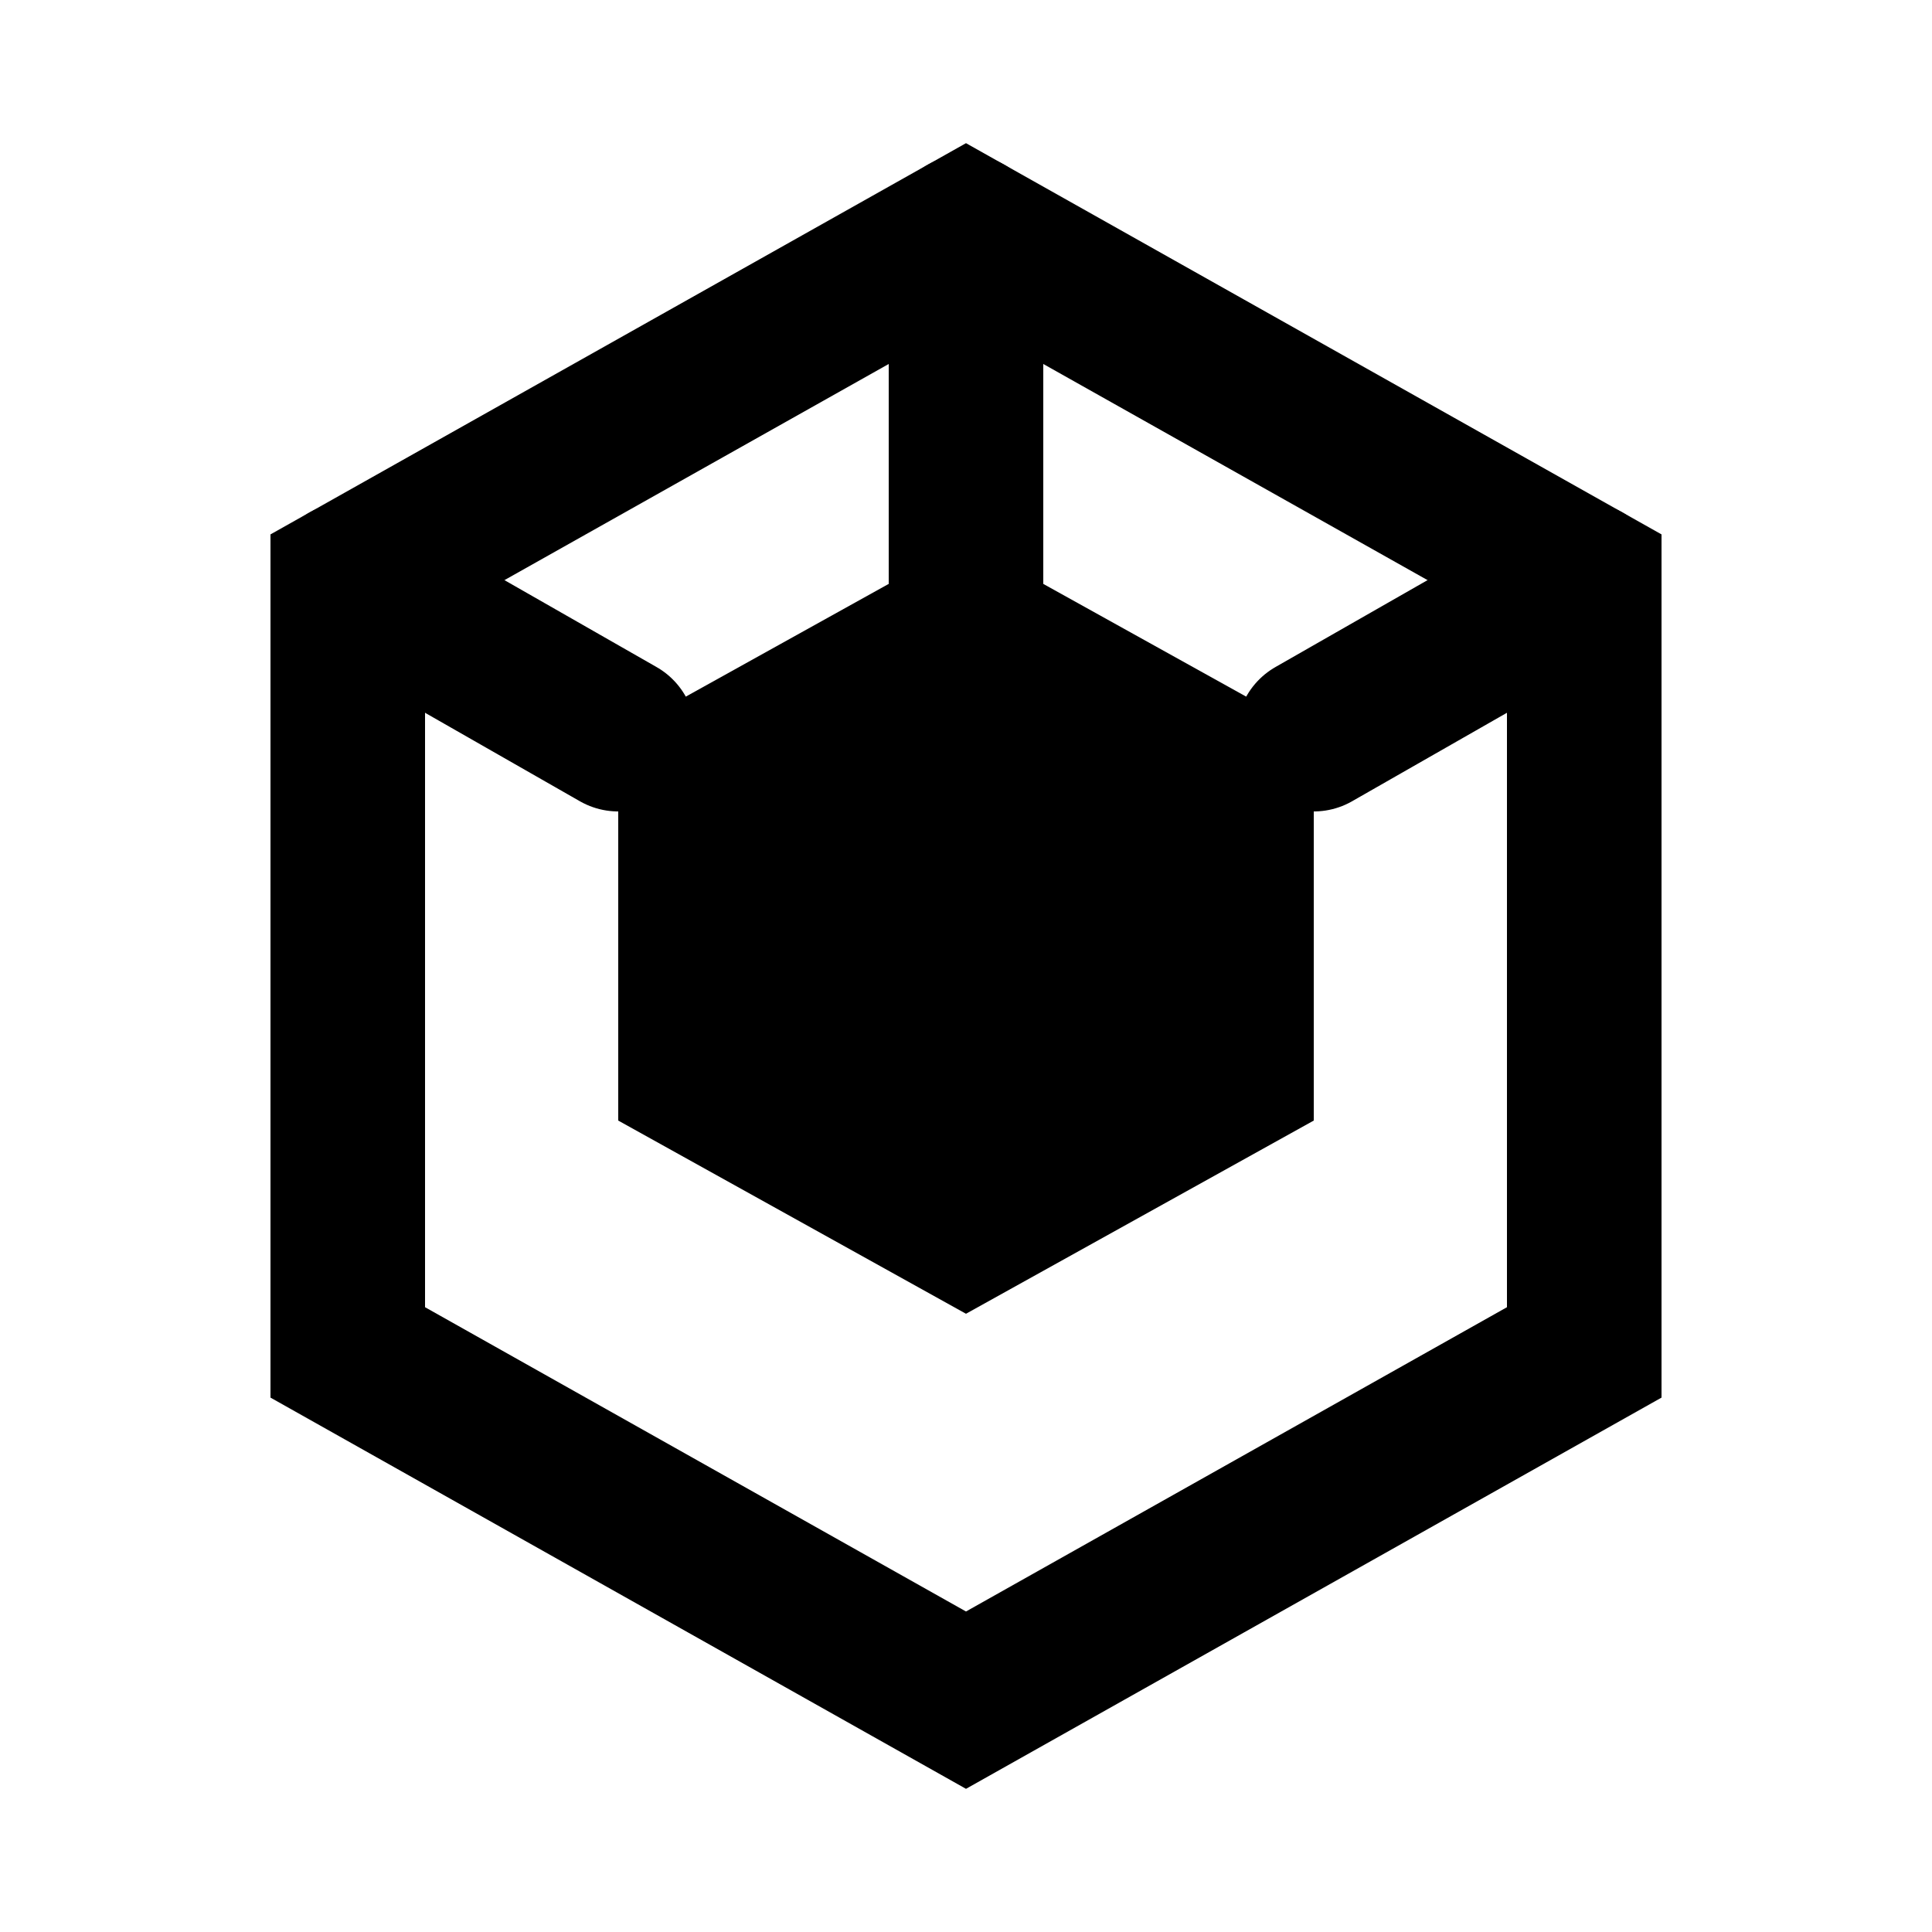
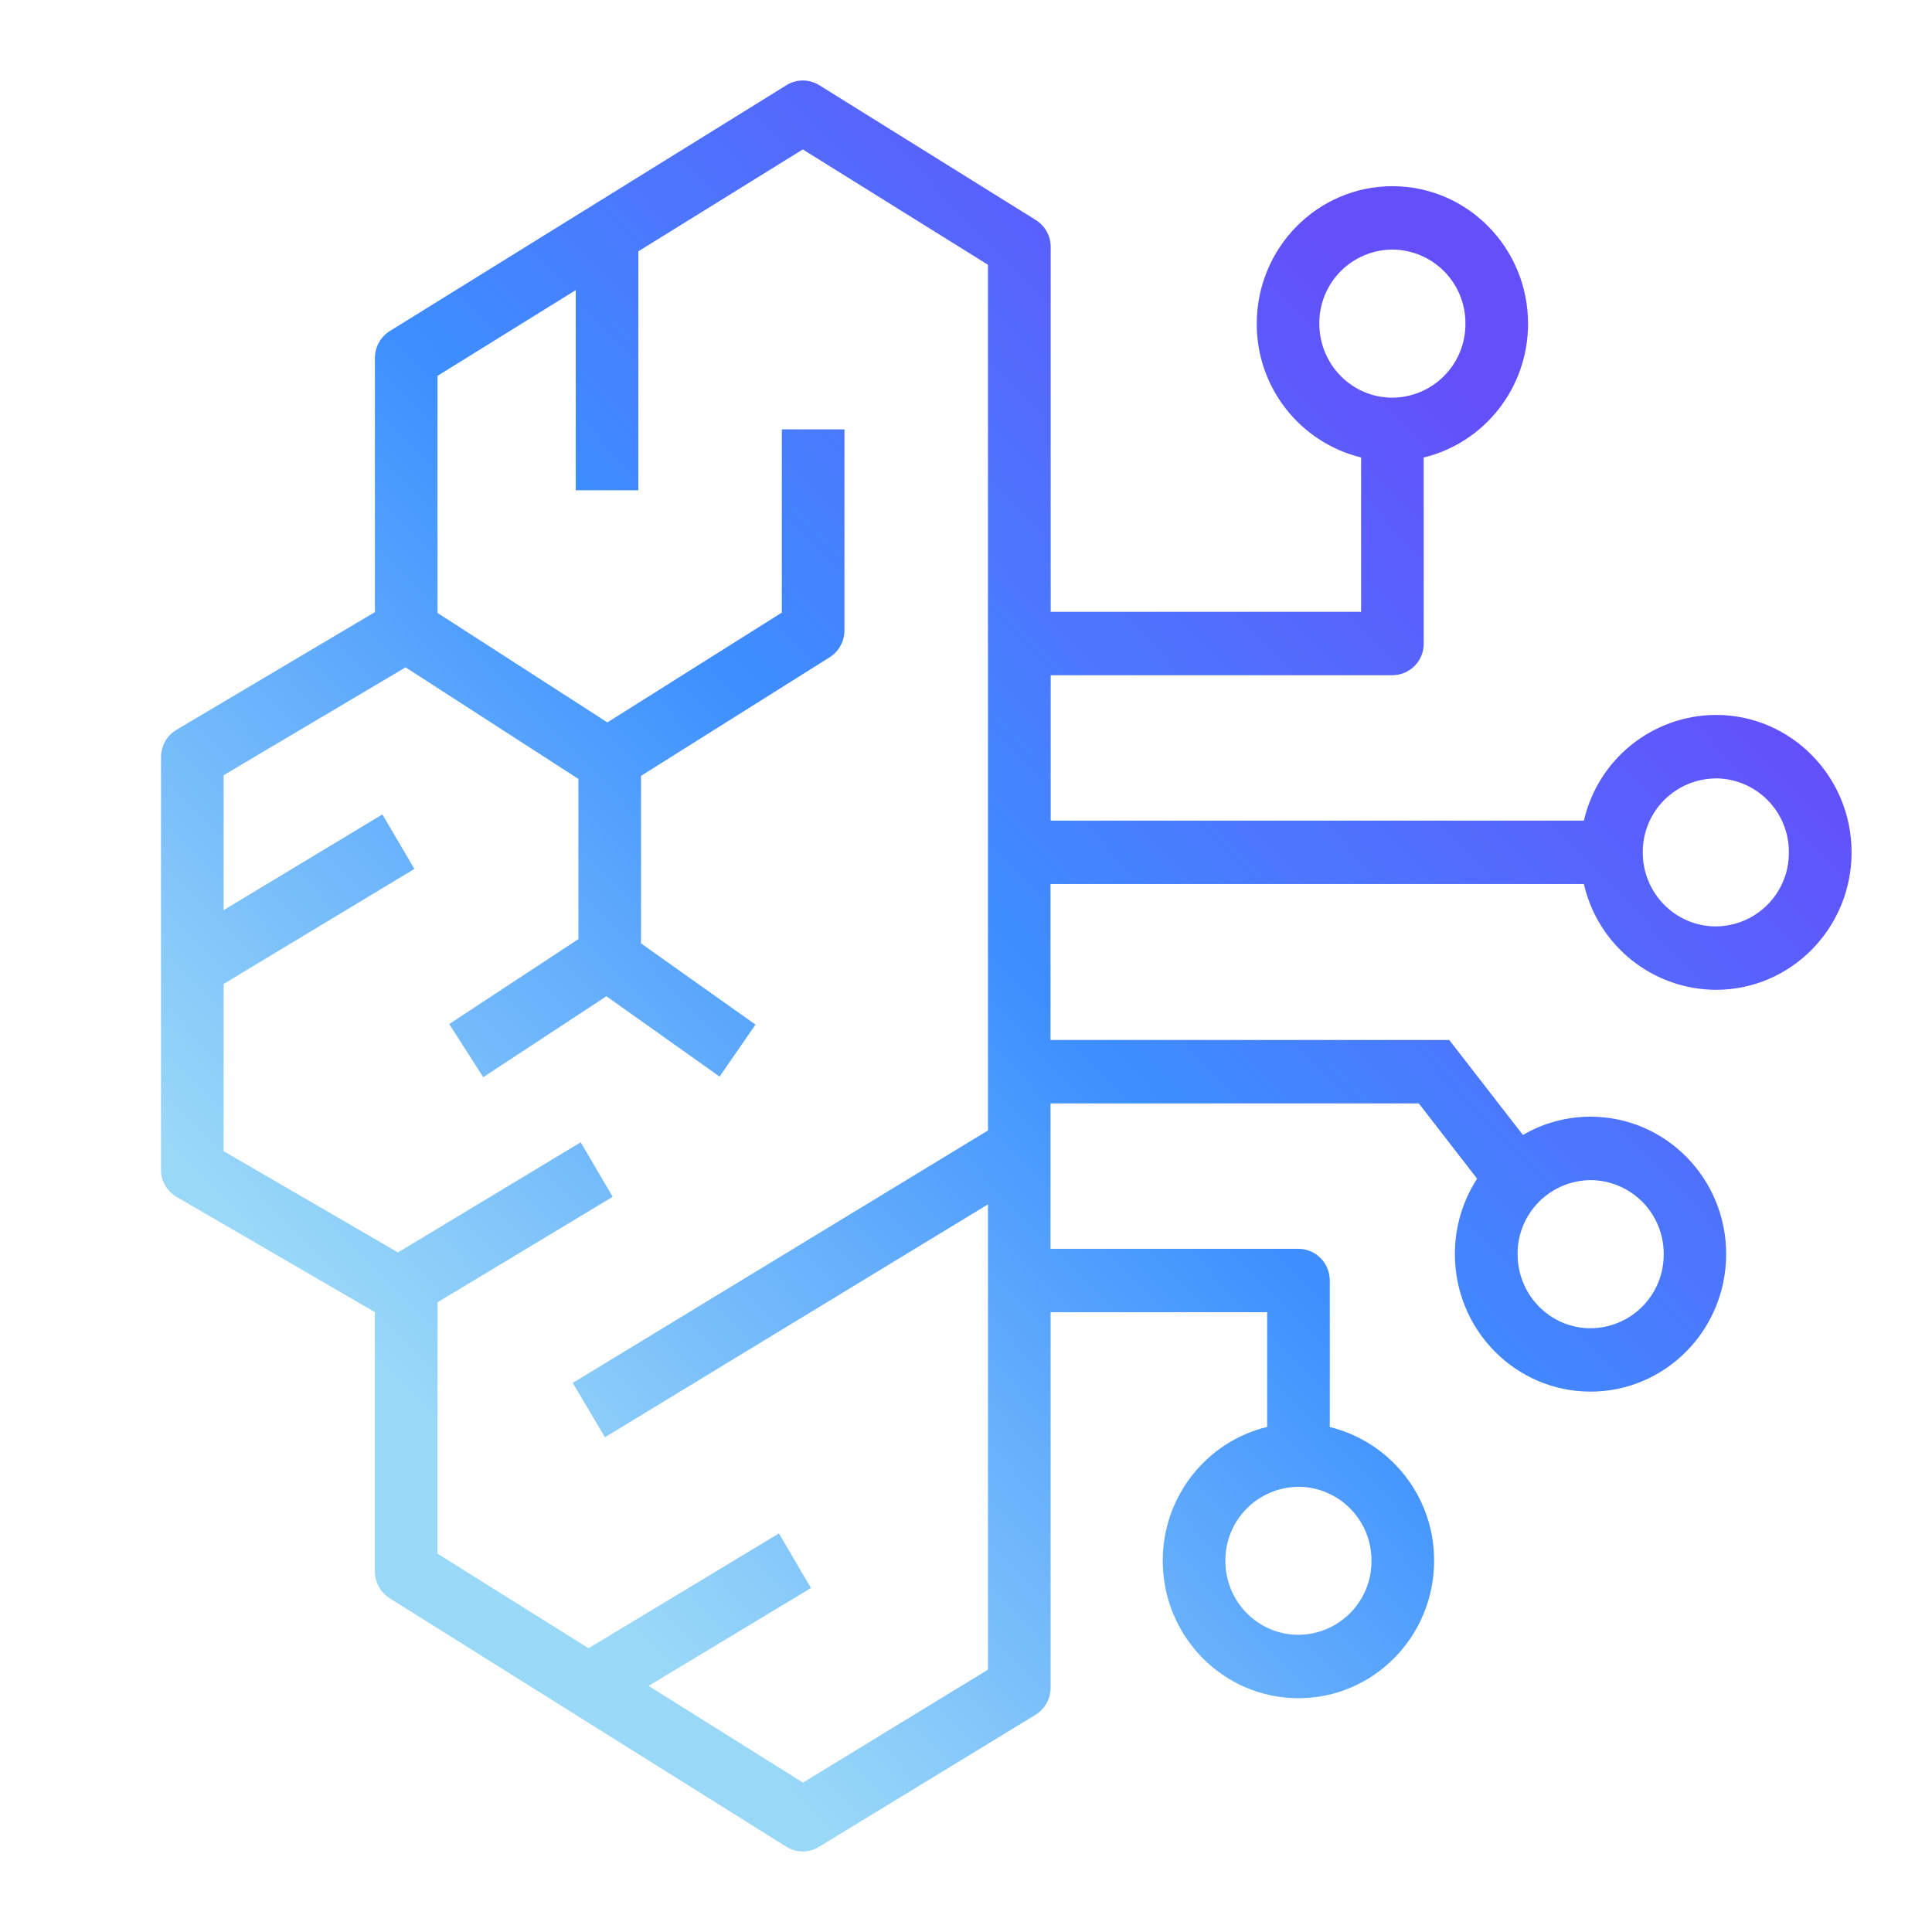
- <svg xmlns="http://www.w3.org/2000/svg" viewBox="0 0 100 100" fill="none">
-   <path d="M50 12L82 30V70L50 88L18 70V30L50 12Z" stroke="black" stroke-width="8" />
-   <path d="M50 28L68 38V58L50 68L32 58V38L50 28Z" fill="black" />
-   <path d="M50 12V32" stroke="black" stroke-width="8" stroke-linecap="round" />
-   <path d="M18 30L32 38" stroke="black" stroke-width="8" stroke-linecap="round" />
-   <path d="M82 30L68 38" stroke="black" stroke-width="8" stroke-linecap="round" />
+ <svg xmlns="http://www.w3.org/2000/svg" aria-hidden="true" viewBox="0 0 24 24">
+   <defs>
+     <linearGradient id="lobe-icons-bedrock-_R_0_" x1="80%" x2="20%" y1="20%" y2="80%">
+       <stop offset="0%" stop-color="#6350FB" />
+       <stop offset="50%" stop-color="#3D8FFF" />
+       <stop offset="100%" stop-color="#9AD8F8" />
+     </linearGradient>
+   </defs>
+   <path d="M13.05 15.513h3.08c.214 0 .389.177.389.394v1.82a1.704 1.704 0 011.296 1.661c0 .943-.755 1.708-1.685 1.708-.931 0-1.686-.765-1.686-1.708 0-.807.554-1.484 1.297-1.662v-1.425h-2.69v4.663a.395.395 0 01-.188.338l-2.69 1.641a.385.385 0 01-.405-.002l-4.926-3.086a.395.395 0 01-.185-.336V16.3L2.196 14.87A.395.395 0 012 14.555L2 14.528V9.406c0-.14.073-.27.192-.34l2.465-1.462V4.448c0-.129.062-.249.165-.322l.021-.014L9.77 1.058a.385.385 0 01.407 0l2.69 1.675a.395.395 0 01.185.336V7.6h3.856V5.683a1.704 1.704 0 01-1.296-1.662c0-.943.755-1.708 1.685-1.708.931 0 1.685.765 1.685 1.708 0 .807-.553 1.484-1.296 1.662v2.311a.391.391 0 01-.389.394h-4.245v1.806h6.624a1.69 1.69 0 011.64-1.313c.93 0 1.685.764 1.685 1.707 0 .943-.754 1.708-1.685 1.708a1.69 1.69 0 01-1.64-1.314H13.05v1.937h4.953l.915 1.18a1.66 1.66 0 01.84-.227c.931 0 1.685.764 1.685 1.707 0 .943-.754 1.708-1.685 1.708-.93 0-1.685-.765-1.685-1.708 0-.346.102-.668.276-.937l-.724-.935H13.05v1.806zM9.973 1.856L7.93 3.122V6.09h-.778V3.604L5.435 4.669v2.945l2.11 1.36L9.712 7.61V5.334h.778V7.83c0 .136-.07.263-.184.335L7.963 9.638v2.081l1.422 1.009-.446.646-1.406-.998-1.53 1.005-.423-.66 1.605-1.055v-1.99L5.038 8.29l-2.26 1.34v1.676l1.972-1.189.398.677-2.37 1.429V14.3l2.166 1.258 2.27-1.368.397.677-2.176 1.311V19.3l1.876 1.175 2.365-1.426.398.678-2.017 1.216 1.918 1.201 2.298-1.403v-5.78l-4.758 2.893-.4-.675 5.158-3.136V3.289L9.972 1.856zM16.13 18.47a.913.913 0 00-.908.92c0 .507.406.918.908.918a.913.913 0 00.907-.919.913.913 0 00-.907-.92zm3.63-3.81a.913.913 0 00-.908.92c0 .508.406.92.907.92a.913.913 0 00.908-.92.913.913 0 00-.908-.92zm1.555-4.99a.913.913 0 00-.908.92c0 .507.407.918.908.918a.913.913 0 00.907-.919.913.913 0 00-.907-.92zM17.296 3.1a.913.913 0 00-.907.92c0 .508.406.92.907.92a.913.913 0 00.908-.92.913.913 0 00-.908-.92z" fill="url(#lobe-icons-bedrock-_R_0_)" fill-rule="nonzero" />
</svg>
